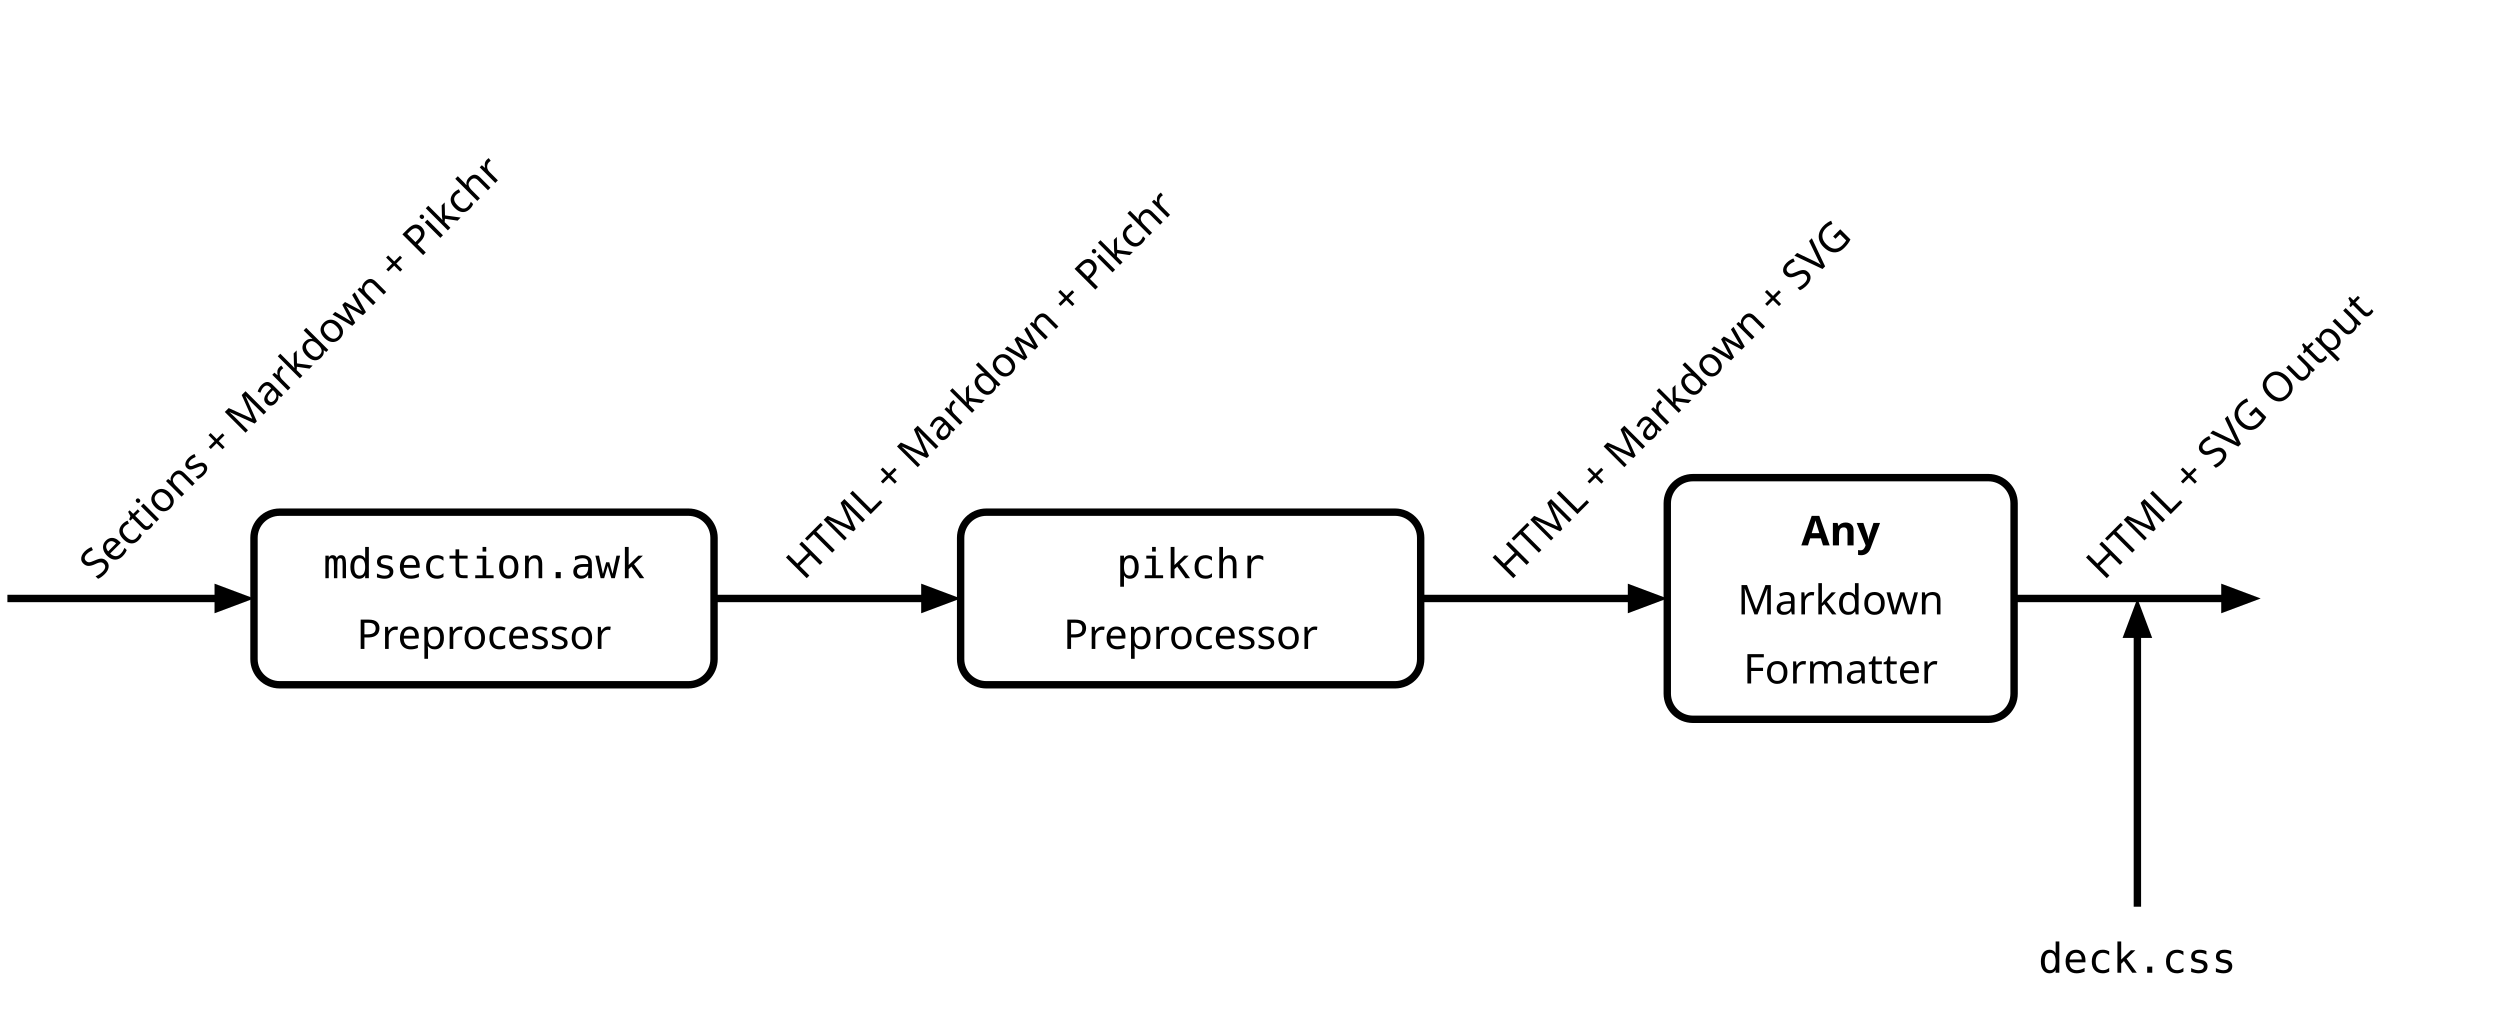
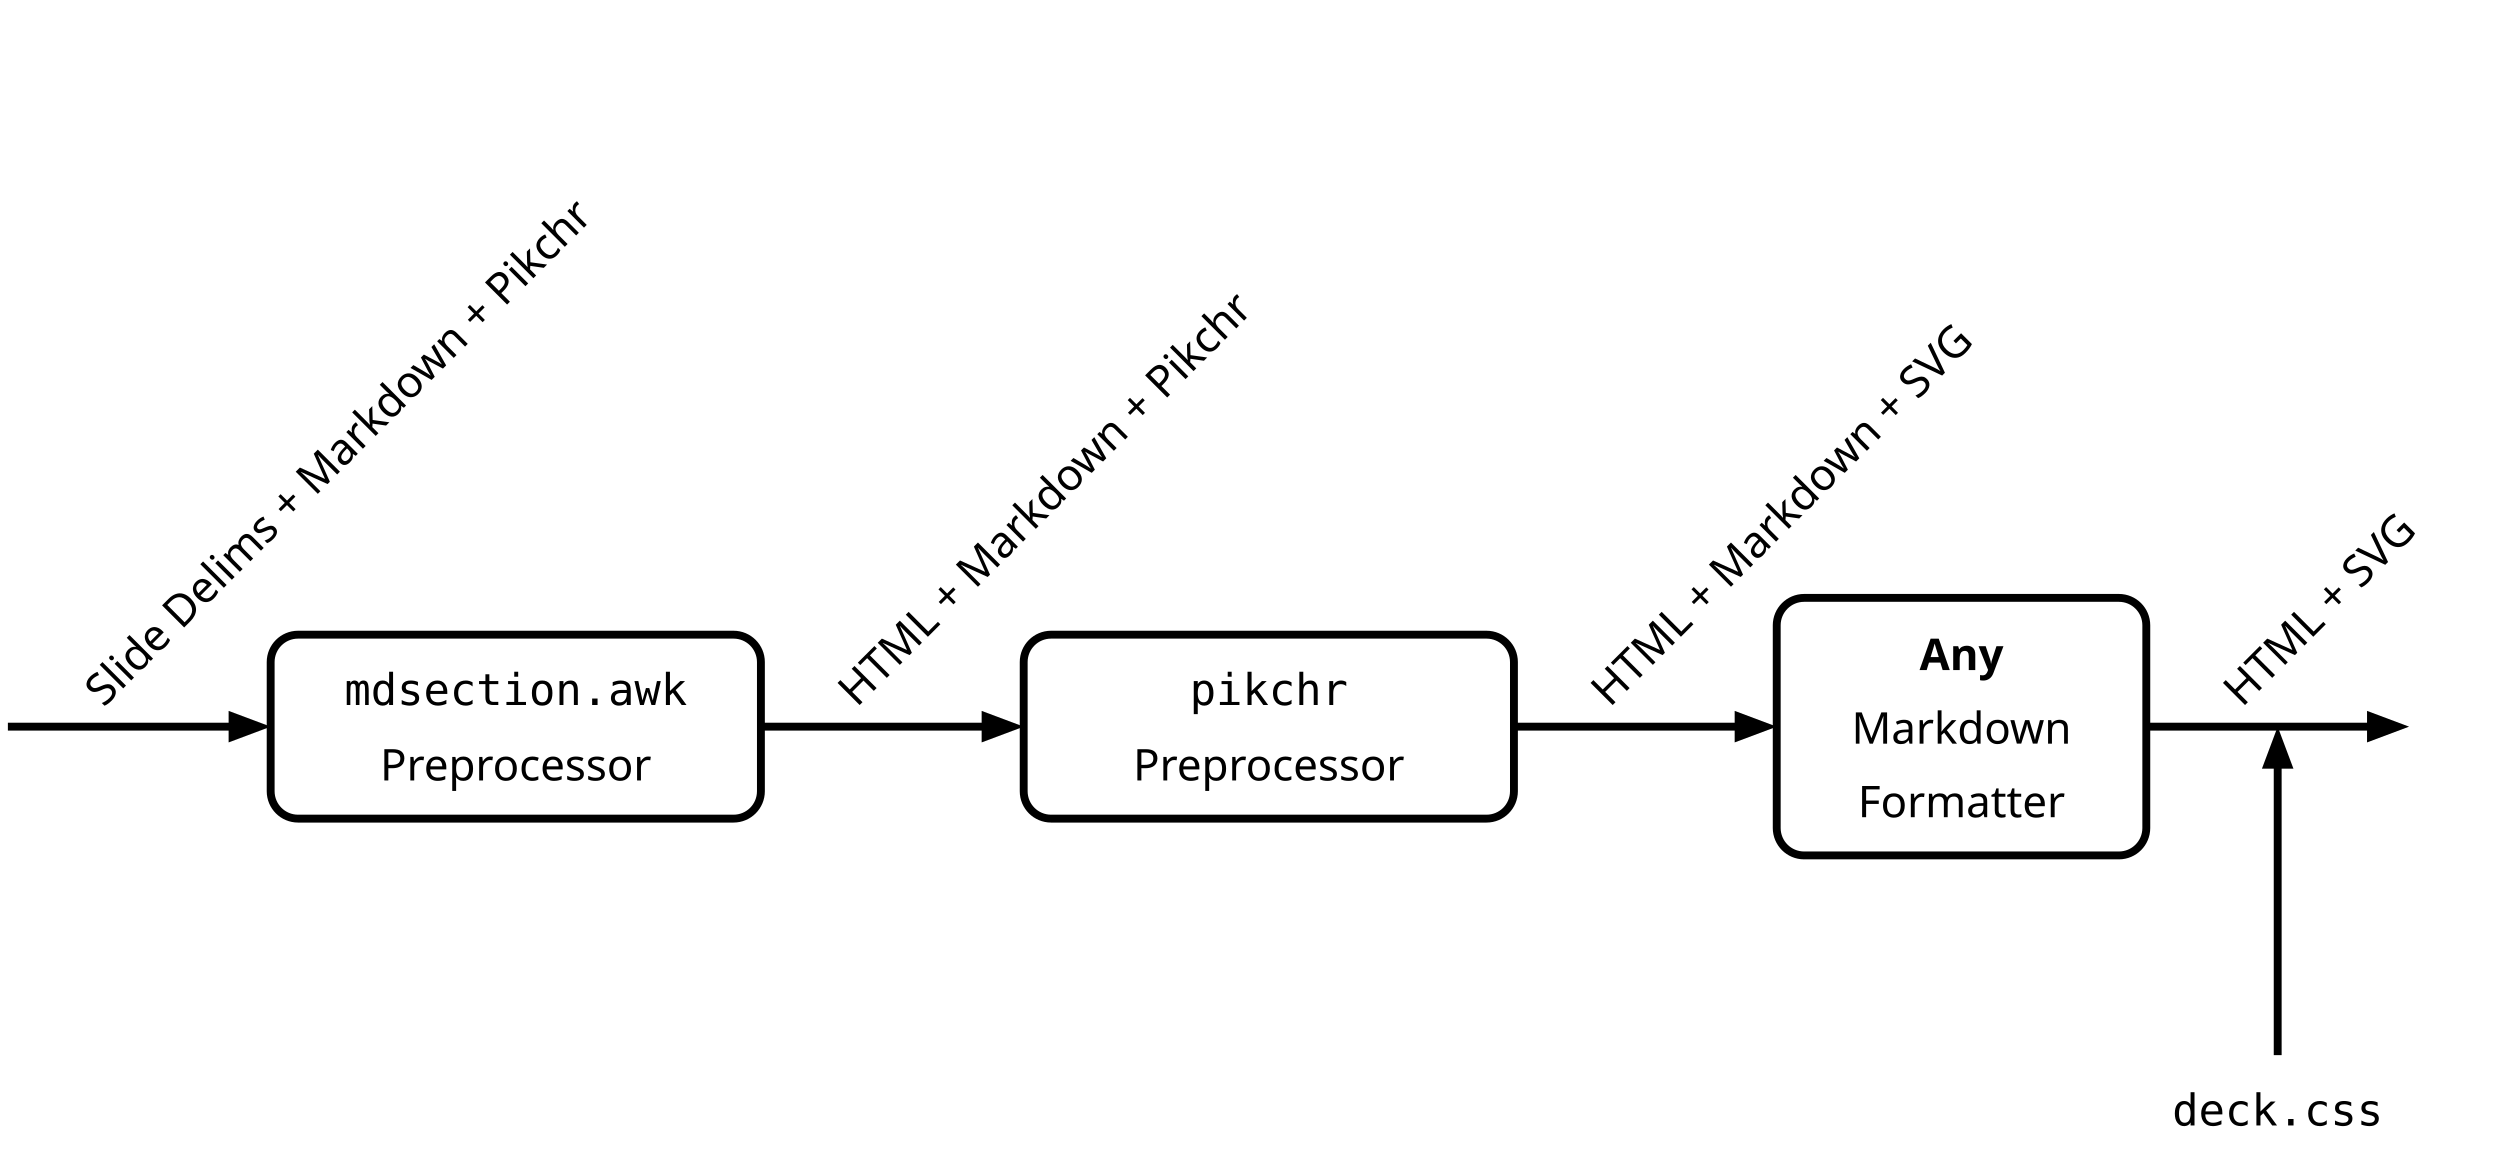
- <svg xmlns="http://www.w3.org/2000/svg" viewBox="0 0 729.943 297.14" data-pikchr-date="20250321215505" style="font-size:initial;font-family:sans-serif;background-color:white">
-   <polygon points="74.16,174.74 62.64,179.06 62.64,170.42" style="fill:currentColor" />
-   <path d="M2.16,174.74L68.4,174.74" style="fill:none;stroke-width:2.16;stroke:currentColor;" />
-   <path d="M81.66,199.94L200.983,199.94A7.5 7.5 0 0 0 208.483 192.44L208.483,157.04A7.5 7.5 0 0 0 200.983 149.54L81.66,149.54A7.5 7.5 0 0 0 74.16 157.04L74.16,192.44A7.5 7.5 0 0 0 81.66 199.94Z" style="fill:none;stroke-width:2.16;stroke:currentColor;" />
-   <text x="141.322" y="164.66" text-anchor="middle" font-family="monospace" fill="currentColor" dominant-baseline="central">mdsection.awk</text>
-   <text x="141.322" y="184.82" text-anchor="middle" fill="currentColor" dominant-baseline="central">Preprocessor</text>
-   <polygon points="280.483,174.74 268.963,179.06 268.963,170.42" style="fill:currentColor" />
-   <path d="M208.483,174.74L274.723,174.74" style="fill:none;stroke-width:2.16;stroke:currentColor;" />
-   <path d="M287.983,199.94L407.306,199.94A7.5 7.5 0 0 0 414.806 192.44L414.806,157.04A7.5 7.5 0 0 0 407.306 149.54L287.983,149.54A7.5 7.5 0 0 0 280.483 157.04L280.483,192.44A7.5 7.5 0 0 0 287.983 199.94Z" style="fill:none;stroke-width:2.16;stroke:currentColor;" />
-   <text x="347.645" y="164.66" text-anchor="middle" font-family="monospace" fill="currentColor" dominant-baseline="central">pikchr</text>
-   <text x="347.645" y="184.82" text-anchor="middle" fill="currentColor" dominant-baseline="central">Preprocessor</text>
-   <polygon points="486.806,174.74 475.286,179.06 475.286,170.42" style="fill:currentColor" />
-   <path d="M414.806,174.74L481.046,174.74" style="fill:none;stroke-width:2.16;stroke:currentColor;" />
-   <path d="M494.306,210.02L580.567,210.02A7.5 7.5 0 0 0 588.067 202.52L588.067,146.96A7.5 7.5 0 0 0 580.567 139.46L494.306,139.46A7.5 7.5 0 0 0 486.806 146.96L486.806,202.52A7.5 7.5 0 0 0 494.306 210.02Z" style="fill:none;stroke-width:2.16;stroke:currentColor;" />
-   <text x="537.437" y="154.58" text-anchor="middle" font-weight="bold" fill="currentColor" dominant-baseline="central">Any</text>
-   <text x="537.437" y="174.74" text-anchor="middle" fill="currentColor" dominant-baseline="central">Markdown</text>
-   <text x="537.437" y="194.9" text-anchor="middle" fill="currentColor" dominant-baseline="central">Formatter</text>
-   <polygon points="660.067,174.74 648.547,179.06 648.547,170.42" style="fill:currentColor" />
-   <path d="M588.067,174.74L654.307,174.74" style="fill:none;stroke-width:2.16;stroke:currentColor;" />
-   <text x="32.233" y="163.388" text-anchor="start" fill="currentColor" transform="rotate(-45 32.2328,173.468)" dominant-baseline="central">Sections + Markdown + Pikchr</text>
-   <text x="238.556" y="163.388" text-anchor="start" fill="currentColor" transform="rotate(-45 238.556,173.468)" dominant-baseline="central">HTML + Markdown + Pikchr</text>
-   <text x="444.879" y="163.388" text-anchor="start" fill="currentColor" transform="rotate(-45 444.879,173.468)" dominant-baseline="central">HTML + Markdown + SVG</text>
-   <text x="618.14" y="163.388" text-anchor="start" fill="currentColor" transform="rotate(-45 618.14,173.468)" dominant-baseline="central">HTML + SVG Output</text>
-   <polygon points="624.067,174.74 628.387,186.26 619.747,186.26" style="fill:currentColor" />
-   <path d="M624.067,180.5L624.067,264.74" style="fill:none;stroke-width:2.16;stroke:currentColor;" />
-   <text x="624.067" y="279.86" text-anchor="middle" font-family="monospace" fill="currentColor" dominant-baseline="central">deck.css</text>
+ <svg xmlns="http://www.w3.org/2000/svg" viewBox="0 0 684.978 321.497" data-pikchr-date="20250321215505" style="font-size:initial;font-family:sans-serif;background-color:white">
+   <polygon points="74.16,199.097 62.64,203.417 62.64,194.777" style="fill:currentColor" />
+   <path d="M2.16,199.097L68.4,199.097" style="fill:none;stroke-width:2.16;stroke:currentColor;" />
+   <path d="M81.66,224.297L200.983,224.297A7.5 7.5 0 0 0 208.483 216.797L208.483,181.397A7.5 7.5 0 0 0 200.983 173.897L81.66,173.897A7.5 7.5 0 0 0 74.16 181.397L74.16,216.797A7.5 7.5 0 0 0 81.66 224.297Z" style="fill:none;stroke-width:2.16;stroke:currentColor;" />
+   <text x="141.322" y="189.017" text-anchor="middle" font-family="monospace" fill="currentColor" dominant-baseline="central">mdsection.awk</text>
+   <text x="141.322" y="209.177" text-anchor="middle" fill="currentColor" dominant-baseline="central">Preprocessor</text>
+   <polygon points="280.483,199.097 268.963,203.417 268.963,194.777" style="fill:currentColor" />
+   <path d="M208.483,199.097L274.723,199.097" style="fill:none;stroke-width:2.16;stroke:currentColor;" />
+   <path d="M287.983,224.297L407.306,224.297A7.5 7.5 0 0 0 414.806 216.797L414.806,181.397A7.5 7.5 0 0 0 407.306 173.897L287.983,173.897A7.5 7.5 0 0 0 280.483 181.397L280.483,216.797A7.5 7.5 0 0 0 287.983 224.297Z" style="fill:none;stroke-width:2.16;stroke:currentColor;" />
+   <text x="347.645" y="189.017" text-anchor="middle" font-family="monospace" fill="currentColor" dominant-baseline="central">pikchr</text>
+   <text x="347.645" y="209.177" text-anchor="middle" fill="currentColor" dominant-baseline="central">Preprocessor</text>
+   <polygon points="486.806,199.097 475.286,203.417 475.286,194.777" style="fill:currentColor" />
+   <path d="M414.806,199.097L481.046,199.097" style="fill:none;stroke-width:2.16;stroke:currentColor;" />
+   <path d="M494.306,234.377L580.567,234.377A7.5 7.5 0 0 0 588.067 226.877L588.067,171.317A7.5 7.5 0 0 0 580.567 163.817L494.306,163.817A7.5 7.5 0 0 0 486.806 171.317L486.806,226.877A7.5 7.5 0 0 0 494.306 234.377Z" style="fill:none;stroke-width:2.16;stroke:currentColor;" />
+   <text x="537.437" y="178.937" text-anchor="middle" font-weight="bold" fill="currentColor" dominant-baseline="central">Any</text>
+   <text x="537.437" y="199.097" text-anchor="middle" fill="currentColor" dominant-baseline="central">Markdown</text>
+   <text x="537.437" y="219.257" text-anchor="middle" fill="currentColor" dominant-baseline="central">Formatter</text>
+   <polygon points="660.067,199.097 648.547,203.417 648.547,194.777" style="fill:currentColor" />
+   <path d="M588.067,199.097L654.307,199.097" style="fill:none;stroke-width:2.16;stroke:currentColor;" />
+   <text x="32.233" y="187.744" text-anchor="start" fill="currentColor" transform="rotate(-45 32.2328,197.824)" dominant-baseline="central">Slide Delims + Markdown + Pikchr</text>
+   <text x="238.556" y="187.744" text-anchor="start" fill="currentColor" transform="rotate(-45 238.556,197.824)" dominant-baseline="central">HTML + Markdown + Pikchr</text>
+   <text x="444.879" y="187.744" text-anchor="start" fill="currentColor" transform="rotate(-45 444.879,197.824)" dominant-baseline="central">HTML + Markdown + SVG</text>
+   <text x="618.14" y="187.744" text-anchor="start" fill="currentColor" transform="rotate(-45 618.14,197.824)" dominant-baseline="central">HTML + SVG</text>
+   <polygon points="624.067,199.097 628.387,210.617 619.747,210.617" style="fill:currentColor" />
+   <path d="M624.067,204.857L624.067,289.097" style="fill:none;stroke-width:2.16;stroke:currentColor;" />
+   <text x="624.067" y="304.217" text-anchor="middle" font-family="monospace" fill="currentColor" dominant-baseline="central">deck.css</text>
</svg>
